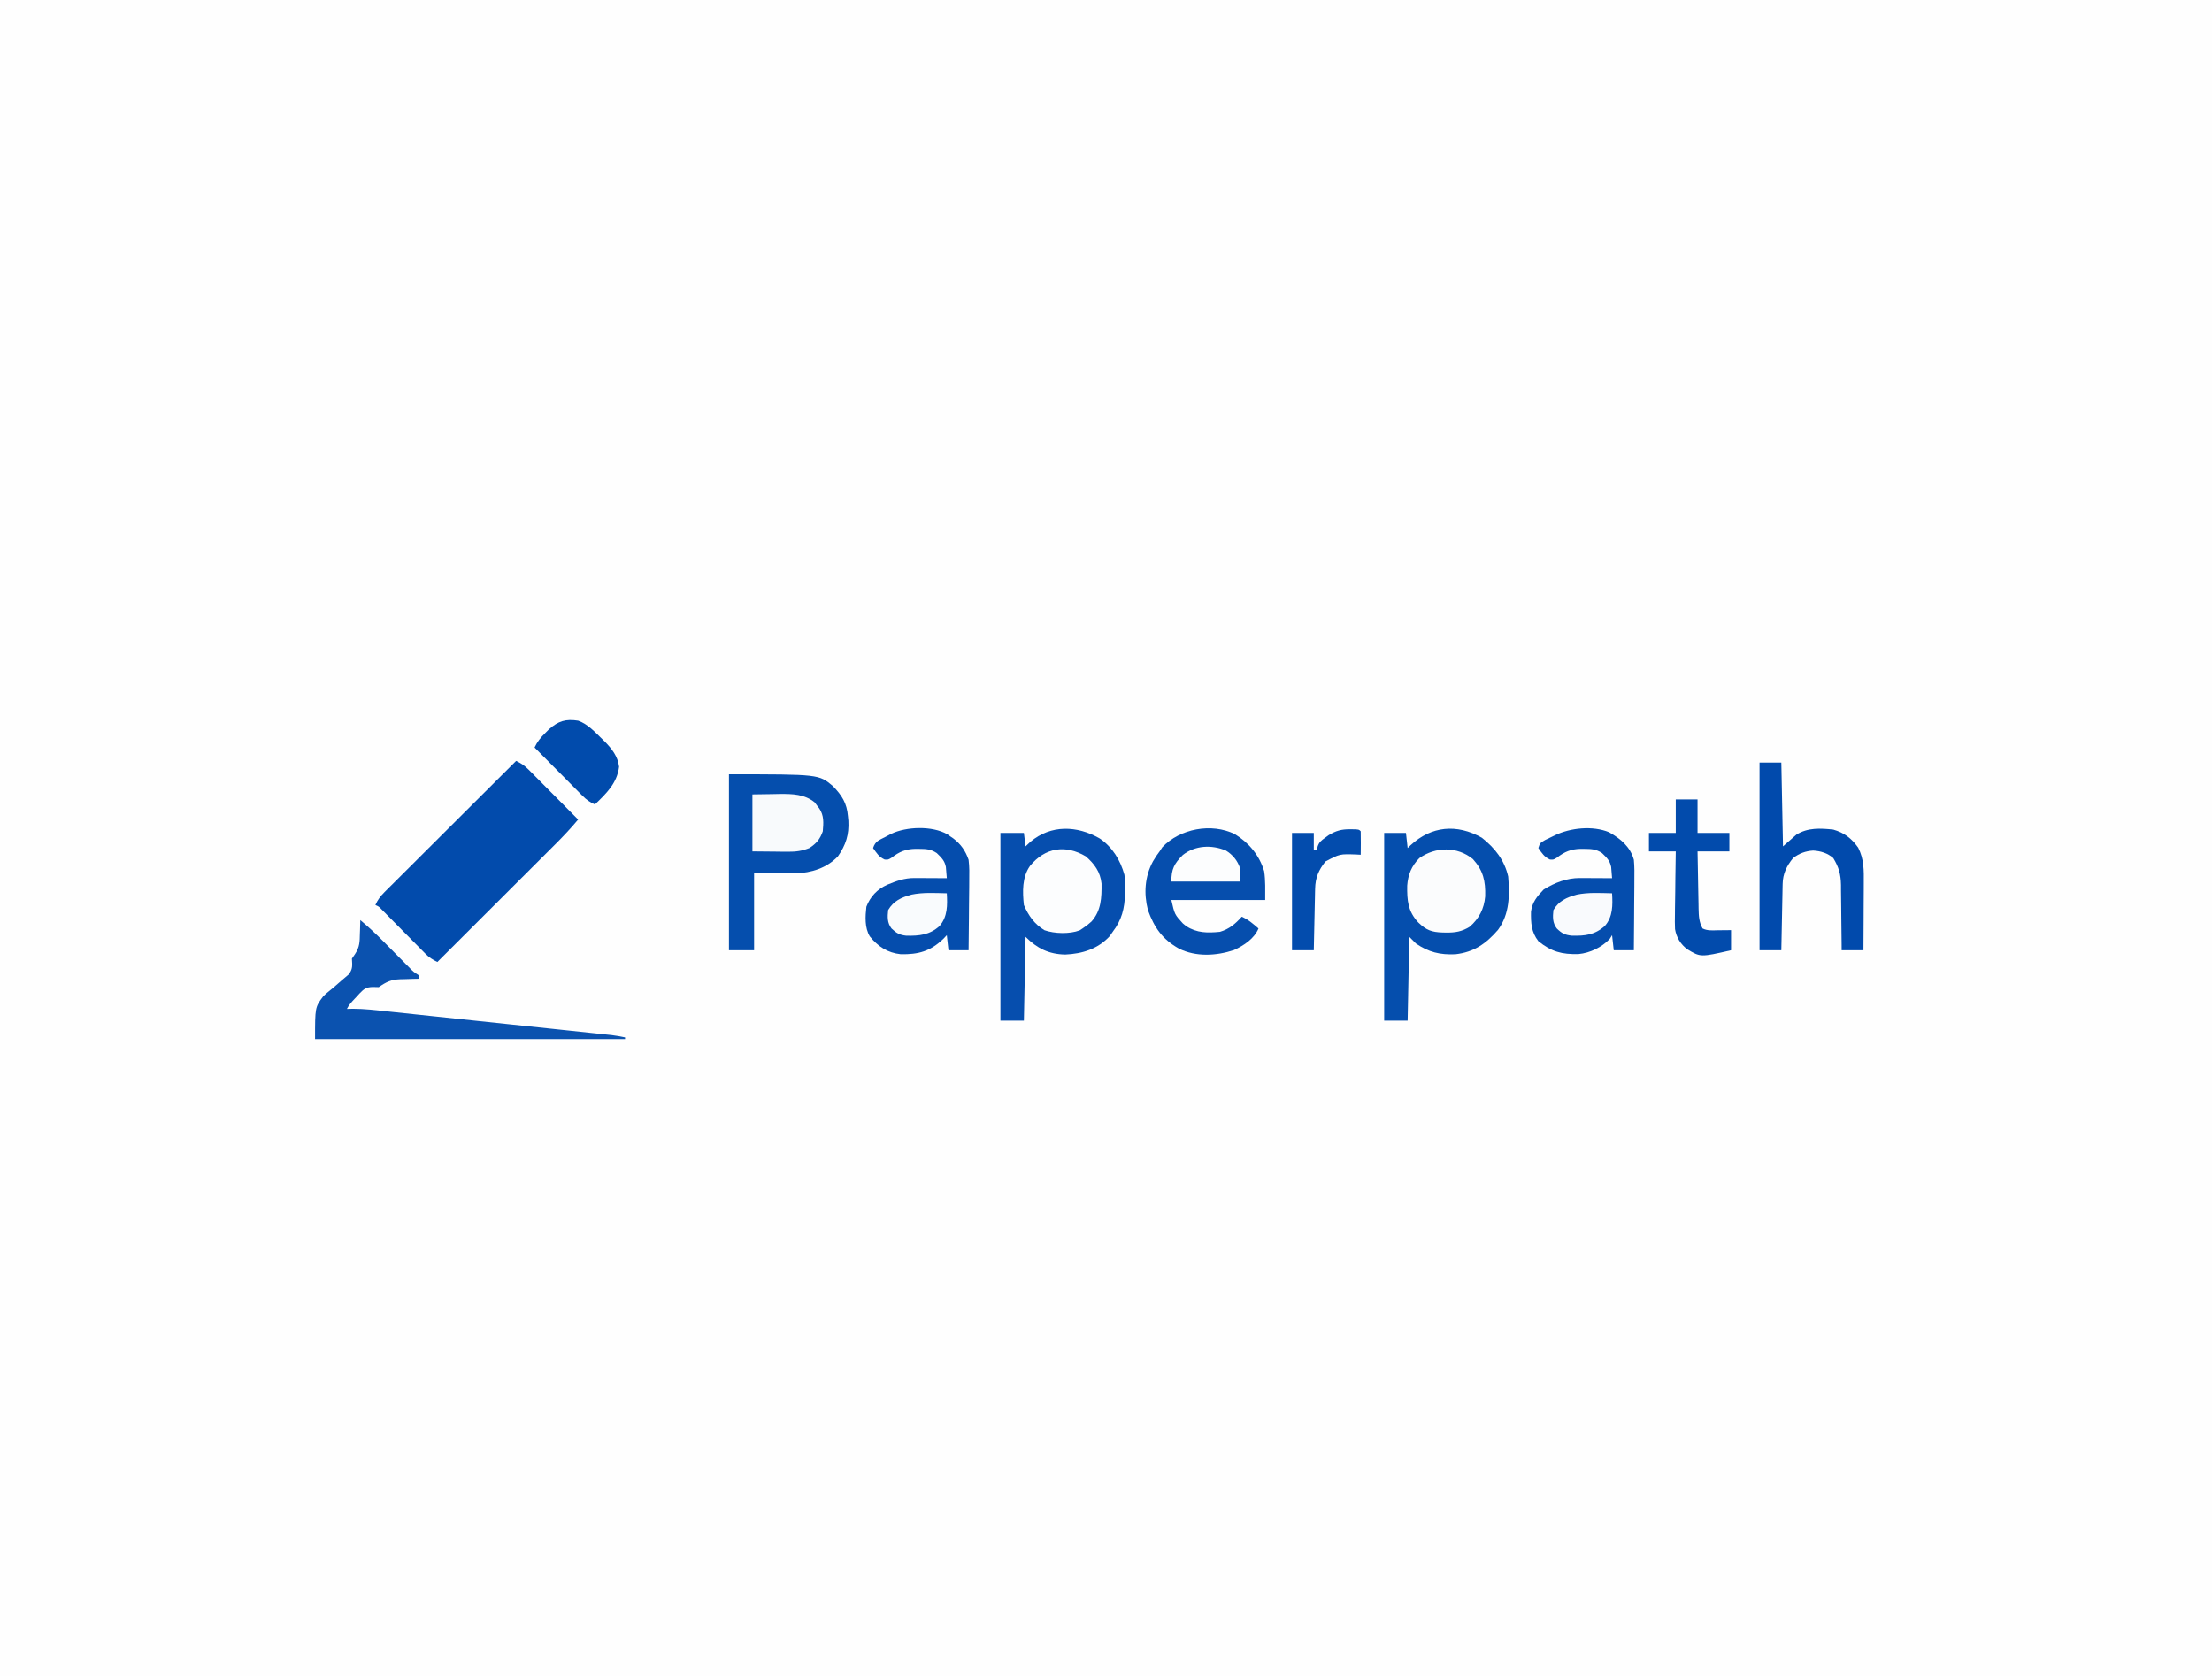
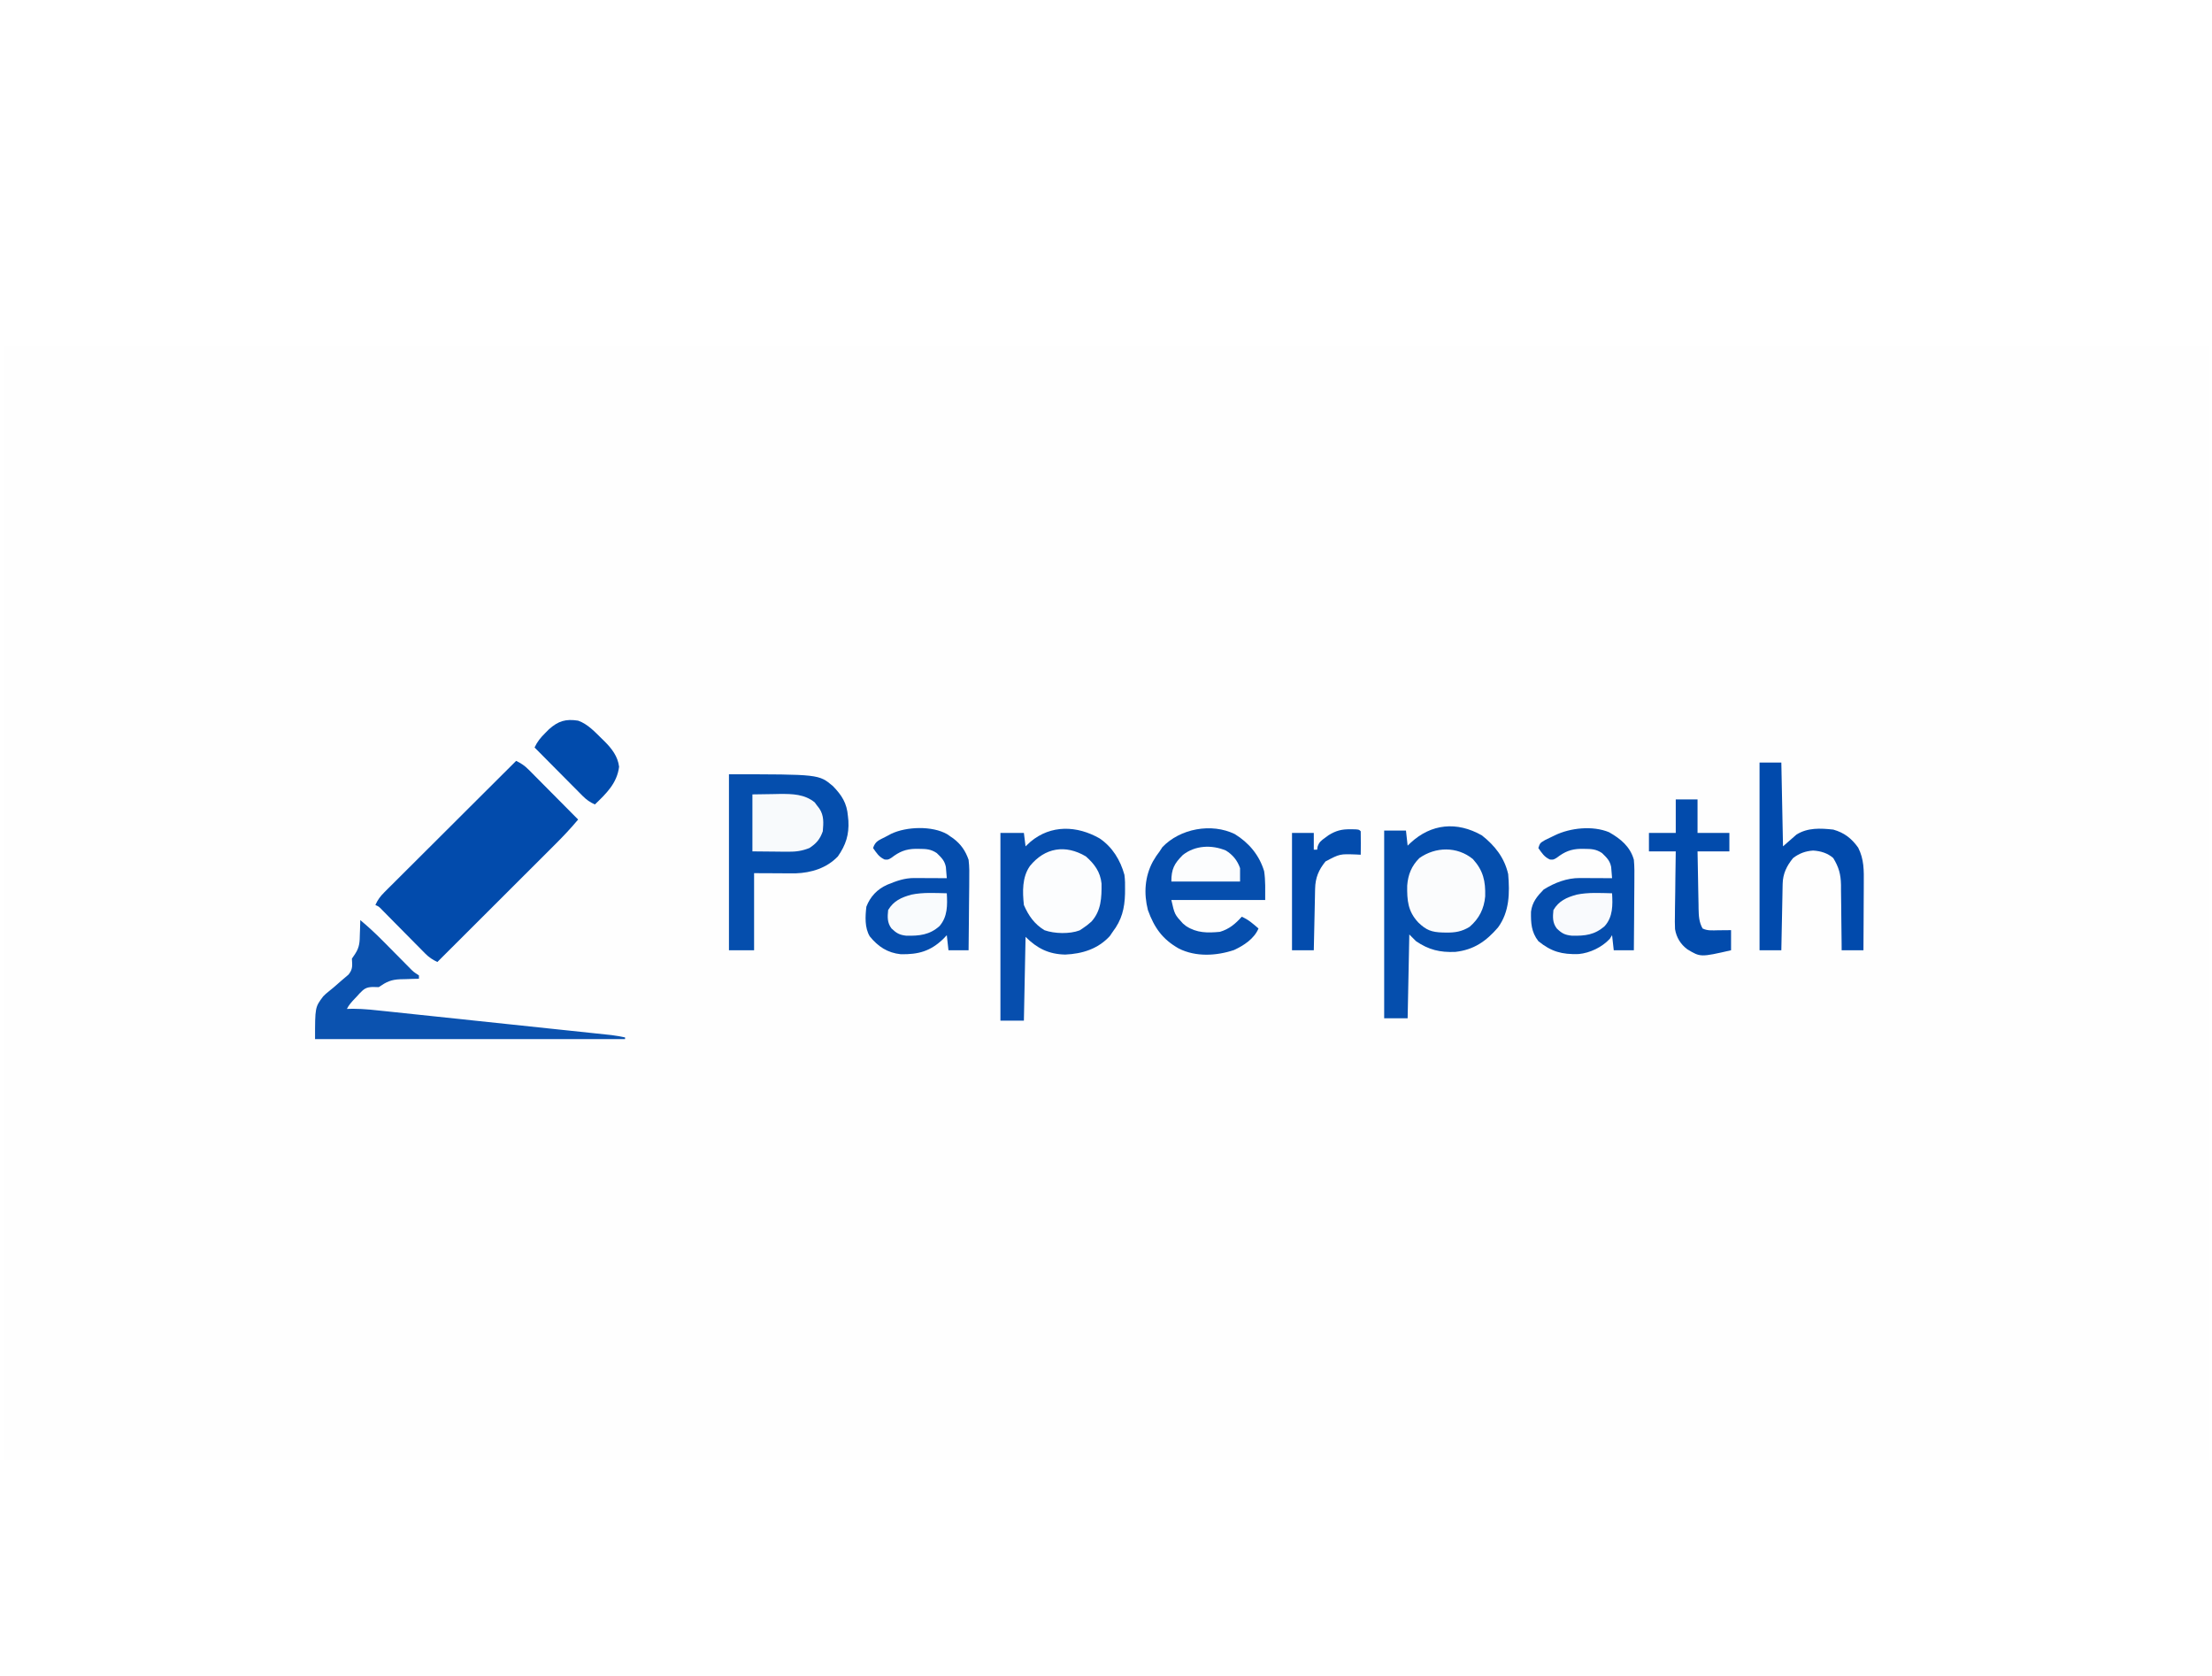
- <svg xmlns="http://www.w3.org/2000/svg" version="1.1" width="1320" height="1000">
-   <path d="M0 0 C435.6 0 871.2 0 1320 0 C1320 330 1320 660 1320 1000 C884.4 1000 448.8 1000 0 1000 C0 670 0 340 0 0 Z " fill="#FEFEFE" transform="translate(0,0)" />
-   <path d="M0 0 C3.017 1.446 5.12 2.875 7.483 5.256 C8.474 6.247 8.474 6.247 9.485 7.258 C10.186 7.969 10.887 8.681 11.609 9.414 C12.336 10.144 13.063 10.873 13.812 11.625 C16.129 13.954 18.44 16.289 20.75 18.625 C22.321 20.206 23.893 21.787 25.465 23.367 C29.315 27.24 33.159 31.118 37 35 C32.616 40.245 28.003 45.135 23.159 49.955 C22.397 50.717 21.635 51.478 20.851 52.263 C18.353 54.76 15.852 57.253 13.352 59.746 C11.611 61.485 9.871 63.223 8.131 64.962 C3.566 69.523 -1.001 74.081 -5.57 78.638 C-10.237 83.296 -14.902 87.956 -19.566 92.615 C-28.708 101.746 -37.853 110.874 -47 120 C-49.918 118.598 -51.989 117.254 -54.268 114.943 C-54.882 114.326 -55.496 113.709 -56.128 113.073 C-56.779 112.408 -57.431 111.743 -58.102 111.059 C-59.118 110.034 -59.118 110.034 -60.155 108.989 C-62.317 106.81 -64.471 104.624 -66.625 102.438 C-68.787 100.248 -70.95 98.06 -73.116 95.875 C-74.463 94.516 -75.808 93.153 -77.15 91.788 C-77.757 91.174 -78.365 90.56 -78.991 89.927 C-79.525 89.385 -80.059 88.843 -80.61 88.284 C-81.992 86.888 -81.992 86.888 -84 86 C-82.622 82.904 -81.041 80.793 -78.646 78.406 C-77.954 77.71 -77.261 77.015 -76.547 76.298 C-75.788 75.546 -75.028 74.794 -74.246 74.019 C-73.446 73.218 -72.645 72.418 -71.821 71.593 C-69.175 68.948 -66.521 66.31 -63.867 63.672 C-62.031 61.84 -60.196 60.007 -58.36 58.174 C-54.022 53.842 -49.679 49.515 -45.335 45.191 C-40.388 40.266 -35.446 35.335 -30.505 30.405 C-20.343 20.263 -10.174 10.129 0 0 Z " fill="#024BAC" transform="translate(308,454)" />
-   <path d="M0 0 C7.596 5.145 12.338 12.953 14.758 21.715 C15.149 24.688 15.188 27.594 15.133 30.59 C15.12 31.772 15.12 31.772 15.106 32.978 C14.887 41.721 13.163 48.672 7.758 55.715 C6.892 56.983 6.892 56.983 6.008 58.277 C-1.077 65.953 -10.365 68.82 -20.555 69.277 C-30.375 69.09 -37.368 65.589 -44.242 58.715 C-44.572 75.215 -44.902 91.715 -45.242 108.715 C-49.862 108.715 -54.482 108.715 -59.242 108.715 C-59.242 71.755 -59.242 34.795 -59.242 -3.285 C-54.622 -3.285 -50.002 -3.285 -45.242 -3.285 C-44.912 -0.645 -44.582 1.995 -44.242 4.715 C-43.273 3.807 -42.303 2.9 -41.305 1.965 C-29.103 -8.272 -13.55 -7.767 0 0 Z " fill="#064EAE" transform="translate(656.2422,500.2852)" />
-   <path d="M0 0 C7.801 6.168 13.458 13.333 15.688 23.125 C16.633 34.334 16.516 45.519 9.629 54.941 C2.461 63.245 -4.826 68.279 -15.805 69.52 C-24.954 69.922 -31.718 68.323 -39.312 63.125 C-40.633 61.805 -41.953 60.485 -43.312 59.125 C-43.642 75.625 -43.972 92.125 -44.312 109.125 C-48.932 109.125 -53.553 109.125 -58.312 109.125 C-58.312 72.165 -58.312 35.205 -58.312 -2.875 C-54.023 -2.875 -49.733 -2.875 -45.312 -2.875 C-44.983 0.095 -44.653 3.065 -44.312 6.125 C-43.744 5.582 -43.176 5.04 -42.59 4.48 C-30.223 -6.978 -15 -8.49 0 0 Z " fill="#054EAD" transform="translate(884.3125,499.875)" />
-   <path d="M0 0 C53.639 0 53.639 0 62 7 C67.373 12.542 70.366 17.185 71 25 C71.089 25.891 71.178 26.781 71.27 27.699 C71.737 36.013 69.763 42.16 65 49 C58.311 55.978 49.23 58.782 39.749 59.114 C38.036 59.106 38.036 59.106 36.289 59.098 C35.167 59.095 34.045 59.093 32.889 59.09 C31.482 59.081 30.075 59.072 28.625 59.062 C21.881 59.032 21.881 59.032 15 59 C15 74.18 15 89.36 15 105 C10.05 105 5.1 105 0 105 C0 70.35 0 35.7 0 0 Z " fill="#054EAD" transform="translate(435,462)" />
-   <path d="M0 0 C8.427 5.192 14.599 12.543 17.512 22.129 C18.358 27.799 18.137 33.583 18.137 39.316 C-0.343 39.316 -18.823 39.316 -37.863 39.316 C-35.907 47.954 -35.907 47.954 -30.988 53.316 C-30.331 53.853 -29.673 54.389 -28.996 54.941 C-22.617 59.054 -16.261 59.041 -8.863 58.316 C-3.357 56.692 0.377 53.546 4.137 49.316 C8.078 50.984 10.926 53.544 14.137 56.316 C11.6 62.423 5.39 66.486 -0.488 69.191 C-11.071 72.719 -23.252 73.361 -33.363 68.316 C-43.187 62.779 -48.054 55.846 -51.863 45.316 C-54.385 35.391 -53.73 25.334 -48.863 16.316 C-46.863 13.004 -46.863 13.004 -44.863 10.316 C-44.327 9.491 -43.791 8.666 -43.238 7.816 C-32.66 -3.319 -13.901 -6.774 0 0 Z " fill="#064EAD" transform="translate(736.8633,497.6836)" />
-   <path d="M0 0 C0.589 0.415 1.178 0.83 1.785 1.258 C2.426 1.694 3.066 2.129 3.727 2.578 C8.196 5.993 10.935 9.903 12.785 15.258 C13.312 19.465 13.252 23.617 13.176 27.852 C13.17 29.039 13.164 30.226 13.159 31.449 C13.136 35.219 13.086 38.988 13.035 42.758 C13.015 45.323 12.997 47.888 12.98 50.453 C12.937 56.722 12.868 62.99 12.785 69.258 C8.825 69.258 4.865 69.258 0.785 69.258 C0.29 64.803 0.29 64.803 -0.215 60.258 C-1.267 61.372 -1.267 61.372 -2.34 62.508 C-10.051 69.884 -17.191 71.81 -27.668 71.633 C-35.591 70.795 -41.192 67.093 -46.156 61.004 C-49.295 55.827 -48.878 49.071 -48.215 43.258 C-45.858 37.195 -41.723 32.829 -35.781 30.168 C-30.206 27.894 -25.524 26.129 -19.453 26.16 C-18.335 26.163 -17.217 26.167 -16.064 26.17 C-14.897 26.178 -13.73 26.187 -12.527 26.195 C-11.348 26.2 -10.17 26.204 -8.955 26.209 C-6.042 26.221 -3.128 26.237 -0.215 26.258 C-0.319 24.828 -0.44 23.4 -0.566 21.973 C-0.632 21.177 -0.697 20.382 -0.764 19.562 C-1.515 15.723 -3.444 13.963 -6.215 11.258 C-9.815 8.858 -12.598 8.797 -16.777 8.758 C-17.492 8.751 -18.208 8.743 -18.944 8.736 C-24.772 8.868 -28.537 10.449 -33.199 14.043 C-35.215 15.258 -35.215 15.258 -37.305 15.121 C-40.689 13.592 -42.097 11.283 -44.215 8.258 C-42.825 4.089 -40.742 3.64 -36.902 1.633 C-35.751 1.022 -34.6 0.411 -33.414 -0.219 C-24.23 -4.592 -8.944 -5.085 0 0 Z " fill="#054DAD" transform="translate(565.2148,497.7422)" />
-   <path d="M0 0 C6.883 3.902 12.633 8.595 14.812 16.438 C15.214 20.607 15.162 24.748 15.105 28.934 C15.101 30.122 15.097 31.311 15.093 32.536 C15.076 36.316 15.038 40.095 15 43.875 C14.985 46.445 14.971 49.014 14.959 51.584 C14.926 57.869 14.874 64.153 14.812 70.438 C10.852 70.438 6.893 70.438 2.812 70.438 C2.317 65.983 2.317 65.983 1.812 61.438 C1.132 62.52 1.132 62.52 0.438 63.625 C-4.211 68.606 -11.368 72.09 -18.191 72.711 C-28.169 72.996 -34.449 71.287 -42.188 65 C-46.405 59.596 -46.686 54.09 -46.57 47.414 C-45.836 41.702 -42.908 38.207 -39 34.188 C-32.463 30.12 -25.13 27.301 -17.426 27.34 C-16.308 27.343 -15.189 27.346 -14.037 27.35 C-12.87 27.358 -11.703 27.366 -10.5 27.375 C-9.321 27.38 -8.142 27.384 -6.928 27.389 C-4.014 27.4 -1.101 27.417 1.812 27.438 C1.708 26.008 1.588 24.58 1.461 23.152 C1.396 22.357 1.33 21.561 1.263 20.742 C0.512 16.903 -1.417 15.142 -4.188 12.438 C-7.787 10.038 -10.57 9.977 -14.75 9.938 C-15.465 9.93 -16.18 9.923 -16.917 9.916 C-22.745 10.048 -26.51 11.628 -31.172 15.223 C-33.188 16.438 -33.188 16.438 -35.277 16.301 C-38.662 14.771 -40.07 12.462 -42.188 9.438 C-41.188 6.438 -41.188 6.438 -38.133 4.648 C-36.864 4.026 -35.591 3.415 -34.312 2.812 C-33.674 2.501 -33.036 2.189 -32.379 1.867 C-23.115 -2.62 -9.804 -4.046 0 0 Z " fill="#054DAD" transform="translate(960.1875,496.5625)" />
-   <path d="M0 0 C4.653 3.884 9.05 7.92 13.301 12.238 C14.144 13.088 14.144 13.088 15.005 13.954 C16.777 15.738 18.545 17.525 20.312 19.312 C22.66 21.686 25.011 24.057 27.363 26.426 C27.9 26.971 28.436 27.515 28.989 28.076 C31.726 30.891 31.726 30.891 35 33 C35 33.66 35 34.32 35 35 C33.77 35.026 32.54 35.052 31.273 35.078 C29.641 35.134 28.008 35.192 26.375 35.25 C25.567 35.264 24.759 35.278 23.926 35.293 C18.335 35.52 15.677 36.796 11 40 C9.842 39.972 8.685 39.943 7.492 39.914 C3.508 40.012 2.247 40.984 -0.477 43.812 C-0.938 44.328 -1.4 44.844 -1.875 45.375 C-2.36 45.883 -2.844 46.391 -3.344 46.914 C-5.168 48.85 -6.804 50.608 -8 53 C-6.233 52.955 -6.233 52.955 -4.431 52.909 C2.386 52.915 9.126 53.727 15.896 54.453 C17.386 54.609 18.877 54.765 20.368 54.921 C24.393 55.342 28.417 55.77 32.441 56.198 C36.661 56.646 40.882 57.09 45.102 57.534 C52.184 58.28 59.265 59.029 66.346 59.781 C74.528 60.65 82.711 61.514 90.894 62.375 C99.618 63.293 108.342 64.214 117.067 65.137 C119.577 65.402 122.087 65.667 124.597 65.931 C128.54 66.347 132.483 66.765 136.426 67.184 C137.872 67.338 139.318 67.491 140.764 67.643 C142.739 67.85 144.714 68.061 146.689 68.272 C147.793 68.389 148.898 68.506 150.036 68.627 C152.729 68.966 155.348 69.428 158 70 C158 70.33 158 70.66 158 71 C96.95 71 35.9 71 -27 71 C-27 52 -27 52 -22.188 45.578 C-20.582 43.976 -20.582 43.976 -19.18 42.852 C-18.659 42.423 -18.137 41.994 -17.601 41.552 C-17.072 41.122 -16.544 40.693 -16 40.25 C-14.415 38.897 -12.846 37.531 -11.292 36.141 C-9.895 34.901 -8.458 33.705 -7.02 32.513 C-4.361 29.205 -4.781 27.141 -5 23 C-4.355 22.049 -3.711 21.097 -3.047 20.117 C-0.371 16.043 -0.339 12.892 -0.25 8.125 C-0.206 6.949 -0.206 6.949 -0.16 5.75 C-0.09 3.834 -0.043 1.917 0 0 Z " fill="#0B52AF" transform="translate(215,549)" />
-   <path d="M0 0 C4.29 0 8.58 0 13 0 C13.33 16.5 13.66 33 14 50 C16.64 47.69 19.28 45.38 22 43 C28.683 38.772 36.308 39.163 44 40 C50.59 41.863 54.877 45.231 58.844 50.742 C62.405 57.697 62.267 64.4 62.195 72.059 C62.192 73.203 62.19 74.347 62.187 75.526 C62.176 79.163 62.15 82.8 62.125 86.438 C62.115 88.911 62.106 91.384 62.098 93.857 C62.076 99.905 62.041 105.952 62 112 C57.71 112 53.42 112 49 112 C48.986 109.927 48.986 109.927 48.972 107.812 C48.932 102.661 48.866 97.51 48.792 92.359 C48.764 90.134 48.743 87.909 48.729 85.684 C48.707 82.476 48.661 79.27 48.609 76.062 C48.608 75.076 48.607 74.089 48.606 73.072 C48.471 66.651 47.354 62.507 44 57 C40.648 54.014 36.444 52.78 32 52.5 C27.435 52.787 23.625 54.204 20 57 C16.2 61.675 13.916 66.309 13.795 72.38 C13.775 73.26 13.755 74.141 13.734 75.048 C13.709 76.469 13.709 76.469 13.684 77.918 C13.663 78.89 13.642 79.863 13.621 80.865 C13.555 83.972 13.496 87.08 13.438 90.188 C13.394 92.294 13.351 94.4 13.307 96.506 C13.2 101.67 13.098 106.835 13 112 C8.71 112 4.42 112 0 112 C0 75.04 0 38.08 0 0 Z " fill="#014AAC" transform="translate(1050,455)" />
-   <path d="M0 0 C6.213 6.88 7.598 13.157 7.348 22.27 C6.688 29.665 3.743 35.537 -1.934 40.422 C-6.544 43.274 -10.541 43.939 -15.871 43.859 C-16.582 43.851 -17.293 43.843 -18.025 43.834 C-24.681 43.618 -27.821 42.432 -32.602 37.809 C-38.778 31.192 -39.327 24.67 -39.188 15.84 C-38.703 9.324 -36.624 4.113 -31.934 -0.578 C-22.293 -7.389 -9.41 -7.68 0 0 Z " fill="#FBFCFD" transform="translate(878.9336,512.5781)" />
-   <path d="M0 0 C5.152 4.553 8.605 9.24 9.336 16.199 C9.43 24.59 9.168 32.358 3.316 38.875 C1.601 40.409 -0.071 41.748 -2 43 C-2.572 43.373 -3.145 43.745 -3.734 44.129 C-9.668 46.41 -18.761 46.139 -24.688 44.055 C-30.662 40.456 -34.259 35.344 -37 29 C-37.845 21.084 -38.098 12.381 -33.367 5.691 C-24.466 -5.217 -12.285 -7.278 0 0 Z " fill="#FCFDFE" transform="translate(648,511)" />
-   <path d="M0 0 C4.29 0 8.58 0 13 0 C13 6.6 13 13.2 13 20 C19.27 20 25.54 20 32 20 C32 23.63 32 27.26 32 31 C25.73 31 19.46 31 13 31 C13.097 36.748 13.2 42.495 13.317 48.242 C13.356 50.197 13.39 52.151 13.422 54.106 C13.468 56.918 13.526 59.731 13.586 62.543 C13.597 63.414 13.609 64.285 13.621 65.182 C13.725 69.494 13.847 73.139 16 77 C19.065 78.533 22.268 78.103 25.625 78.062 C26.685 78.056 26.685 78.056 27.766 78.049 C29.51 78.037 31.255 78.019 33 78 C33 81.96 33 85.92 33 90 C14.761 94.169 14.761 94.169 6.882 89.41 C2.863 86.4 0.39 82.351 -0.433 77.393 C-0.576 74.415 -0.563 71.48 -0.488 68.5 C-0.478 66.886 -0.478 66.886 -0.467 65.239 C-0.439 61.825 -0.376 58.413 -0.312 55 C-0.287 52.676 -0.265 50.352 -0.244 48.027 C-0.189 42.351 -0.103 36.676 0 31 C-5.28 31 -10.56 31 -16 31 C-16 27.37 -16 23.74 -16 20 C-10.72 20 -5.44 20 0 20 C0 13.4 0 6.8 0 0 Z " fill="#024BAC" transform="translate(1000,477)" />
-   <path d="M0 0 C5.734 2.012 9.985 6.715 14.25 10.875 C14.758 11.368 15.265 11.862 15.789 12.37 C20.105 16.745 23.655 21.24 24.438 27.5 C23.209 37.324 16.888 43.388 10 50 C7.001 48.654 4.919 47.165 2.608 44.835 C1.968 44.195 1.328 43.554 0.668 42.895 C-0.011 42.205 -0.691 41.515 -1.391 40.805 C-2.095 40.097 -2.8 39.39 -3.526 38.661 C-5.772 36.404 -8.011 34.139 -10.25 31.875 C-11.773 30.342 -13.296 28.809 -14.82 27.277 C-18.552 23.523 -22.278 19.764 -26 16 C-24.35 12.496 -22.448 10.179 -19.688 7.438 C-18.928 6.673 -18.169 5.909 -17.387 5.121 C-11.784 0.142 -7.369 -1.135 0 0 Z " fill="#014BAC" transform="translate(345,430)" />
-   <path d="M0 0 C0.964 0.006 1.928 0.013 2.922 0.02 C5.25 0.188 5.25 0.188 6.25 1.188 C6.323 3.541 6.334 5.896 6.312 8.25 C6.303 9.54 6.294 10.831 6.285 12.16 C6.274 13.159 6.262 14.158 6.25 15.188 C5.404 15.141 4.559 15.095 3.688 15.047 C-6.239 14.683 -6.239 14.683 -14.75 19.188 C-18.836 24.185 -20.816 28.958 -20.955 35.405 C-20.975 36.226 -20.995 37.046 -21.016 37.892 C-21.032 38.768 -21.049 39.644 -21.066 40.547 C-21.087 41.451 -21.108 42.356 -21.129 43.287 C-21.195 46.171 -21.254 49.054 -21.312 51.938 C-21.356 53.895 -21.399 55.852 -21.443 57.809 C-21.55 62.601 -21.652 67.394 -21.75 72.188 C-26.04 72.188 -30.33 72.188 -34.75 72.188 C-34.75 49.087 -34.75 25.988 -34.75 2.188 C-30.46 2.188 -26.17 2.188 -21.75 2.188 C-21.75 5.487 -21.75 8.787 -21.75 12.188 C-21.09 12.188 -20.43 12.188 -19.75 12.188 C-19.662 11.592 -19.575 10.996 -19.484 10.383 C-18.55 7.59 -17.373 6.766 -15 5.062 C-14.325 4.565 -13.649 4.067 -12.953 3.555 C-8.598 0.852 -5.124 -0.076 0 0 Z " fill="#034CAD" transform="translate(805.75,494.8125)" />
-   <path d="M0 0 C6.157 -0.093 6.157 -0.093 12.438 -0.188 C13.713 -0.215 14.988 -0.242 16.302 -0.27 C23.837 -0.325 31.086 -0.184 37.156 4.754 C37.6 5.351 38.043 5.948 38.5 6.562 C38.964 7.162 39.428 7.761 39.906 8.379 C42.794 12.659 42.425 16.981 42 22 C40.334 26.734 38.194 29.269 34 32 C29.619 33.749 25.992 34.238 21.289 34.195 C19.606 34.188 19.606 34.188 17.889 34.18 C15.778 34.153 15.778 34.153 13.625 34.125 C9.129 34.084 4.633 34.042 0 34 C0 22.78 0 11.56 0 0 Z " fill="#F8FAFC" transform="translate(449,474)" />
-   <path d="M0 0 C0.389 7.022 0.555 13.985 -4.359 19.535 C-10.415 24.889 -16.087 25.444 -23.891 25.32 C-28.182 24.878 -29.928 23.989 -33 21 C-35.585 17.592 -35.438 14.159 -35 10 C-31.758 4.514 -27.084 2.447 -21.125 0.812 C-14.212 -0.627 -7.022 -0.155 0 0 Z " fill="#F9FAFD" transform="translate(962,533)" />
-   <path d="M0 0 C0.39 7.047 0.52 13.92 -4.324 19.535 C-10.279 24.896 -16.448 25.454 -24.148 25.32 C-28.266 24.858 -30.005 23.838 -33 21 C-35.585 17.592 -35.438 14.159 -35 10 C-31.758 4.514 -27.084 2.447 -21.125 0.812 C-14.212 -0.627 -7.022 -0.155 0 0 Z " fill="#F9FBFD" transform="translate(565,533)" />
-   <path d="M0 0 C4.055 2.477 6.909 6.003 8.438 10.5 C8.438 13.14 8.438 15.78 8.438 18.5 C-5.093 18.5 -18.622 18.5 -32.562 18.5 C-32.562 11.066 -30.884 7.821 -25.719 2.656 C-18.434 -3.106 -8.51 -3.578 0 0 Z " fill="#FCFDFE" transform="translate(731.5625,507.5)" />
+ <svg xmlns="http://www.w3.org/2000/svg" width="1320" height="1000" version="1.1">
+   <g class="layer">
+     <path d="m2.57,206.43c434.28,0 868.56,0 1316,0c0,219.45 0,438.9 0,665c-434.28,0 -868.56,0 -1316,0c0,-219.45 0,-438.9 0,-665z" fill="#FEFEFE" id="svg_1" />
+     <path d="m308,454c3.02,1.45 5.12,2.87 7.48,5.26c0.99,0.99 0.99,0.99 2,2c0.71,0.71 1.41,1.42 2.13,2.15c0.73,0.73 1.45,1.46 2.2,2.22c2.32,2.32 4.63,4.66 6.94,7c1.57,1.58 3.14,3.16 4.71,4.74c3.86,3.87 7.7,7.75 11.54,11.63c-4.38,5.24 -9,10.14 -13.84,14.95c-0.76,0.77 -1.52,1.53 -2.31,2.31c-2.5,2.5 -5,4.99 -7.5,7.49c-1.74,1.73 -3.48,3.47 -5.22,5.21c-4.56,4.56 -9.13,9.12 -13.7,13.68c-4.67,4.66 -9.33,9.32 -14,13.98c-9.14,9.13 -18.28,18.25 -27.43,27.38c-2.92,-1.4 -4.99,-2.75 -7.27,-5.06c-0.61,-0.61 -1.23,-1.23 -1.86,-1.87c-0.65,-0.66 -1.3,-1.33 -1.97,-2.01c-1.02,-1.03 -1.02,-1.03 -2.06,-2.07c-2.16,-2.18 -4.31,-4.37 -6.47,-6.55c-2.16,-2.19 -4.32,-4.38 -6.49,-6.56c-1.34,-1.36 -2.69,-2.73 -4.03,-4.09c-0.61,-0.62 -1.21,-1.23 -1.84,-1.86c-0.53,-0.54 -1.07,-1.09 -1.62,-1.65c-1.38,-1.39 -1.38,-1.39 -3.39,-2.28c1.38,-3.1 2.96,-5.21 5.35,-7.59c0.7,-0.7 1.39,-1.39 2.1,-2.11c0.76,-0.75 1.52,-1.51 2.3,-2.28c0.8,-0.8 1.6,-1.6 2.43,-2.43c2.65,-2.64 5.3,-5.28 7.95,-7.92c1.84,-1.83 3.67,-3.66 5.51,-5.5c4.34,-4.33 8.68,-8.65 13.03,-12.98c4.94,-4.92 9.88,-9.85 14.82,-14.79c10.17,-10.14 20.34,-20.27 30.51,-30.4z" fill="#024BAC" id="svg_2" />
+     <path d="m656.24,500.29c7.6,5.15 12.34,12.95 14.76,21.71c0.39,2.98 0.43,5.88 0.37,8.88c-0.01,1.18 -0.01,1.18 -0.02,2.39c-0.22,8.74 -1.95,15.69 -7.35,22.73c-0.87,1.27 -0.87,1.27 -1.75,2.57c-7.09,7.67 -16.37,10.54 -26.56,11c-9.82,-0.19 -16.82,-3.69 -23.69,-10.57c-0.33,16.5 -0.66,33 -1,50c-4.62,0 -9.24,0 -14,0c0,-36.96 0,-73.92 0,-112c4.62,0 9.24,0 14,0c0.33,2.64 0.66,5.28 1,8c0.97,-0.9 1.94,-1.81 2.94,-2.75c12.2,-10.23 27.75,-9.73 41.3,-1.96z" fill="#064EAE" id="svg_3" />
+     <path d="m884.31,498.45c7.8,6.17 13.46,13.33 15.69,23.13c0.94,11.2 0.83,22.39 -6.06,31.81c-7.17,8.31 -14.46,13.34 -25.43,14.58c-9.15,0.4 -15.92,-1.2 -23.51,-6.39c-1.32,-1.33 -2.64,-2.65 -4,-4c-0.33,16.5 -0.66,33 -1,50c-4.62,0 -9.24,0 -14,0c0,-36.96 0,-73.93 0,-112.01c4.29,0 8.58,0 13,0c0.33,2.98 0.66,5.94 1,9.01c0.57,-0.55 1.13,-1.09 1.72,-1.65c12.37,-11.46 27.59,-12.97 42.59,-4.48z" fill="#054EAD" id="svg_4" transform="matrix(1 0 0 1 0 0)" />
+     <path d="m435,462c53.64,0 53.64,0 62,7c5.37,5.54 8.37,10.18 9,18c0.09,0.89 0.18,1.78 0.27,2.7c0.47,8.31 -1.51,14.46 -6.27,21.3c-6.69,6.98 -15.77,9.78 -25.25,10.11c-1.71,0 -1.71,0 -3.46,-0.01c-1.12,0 -2.24,-0.01 -3.4,-0.01c-1.41,-0.01 -2.82,-0.02 -4.26,-0.03c-6.75,-0.03 -6.75,-0.03 -13.63,-0.06c0,15.18 0,30.36 0,46c-4.95,0 -9.9,0 -15,0c0,-34.65 0,-69.3 0,-105z" fill="#054EAD" id="svg_5" />
+     <path d="m736.86,497.68c8.43,5.19 14.6,12.54 17.51,22.13c0.85,5.67 0.63,11.45 0.63,17.19c-18.48,0 -36.96,0 -56,0c1.95,8.63 1.95,8.63 6.87,14c0.66,0.53 1.32,1.07 1.99,1.62c6.38,4.11 12.74,4.1 20.14,3.38c5.5,-1.63 9.24,-4.77 13,-9c3.94,1.66 6.79,4.22 10,7c-2.54,6.1 -8.75,10.17 -14.63,12.87c-10.58,3.53 -22.76,4.17 -32.87,-0.87c-9.83,-5.54 -14.69,-12.47 -18.5,-23c-2.52,-9.93 -1.87,-19.99 3,-29c2,-3.32 2,-3.32 4,-6c0.53,-0.83 1.07,-1.65 1.62,-2.5c10.58,-11.14 29.34,-14.59 43.24,-7.82z" fill="#064EAD" id="svg_6" />
+     <path d="m565.21,497.74c0.59,0.42 1.18,0.83 1.79,1.26c0.64,0.43 1.28,0.87 1.94,1.32c4.47,3.41 7.2,7.32 9.06,12.68c0.52,4.2 0.46,8.36 0.39,12.59c-0.01,1.19 -0.02,2.38 -0.02,3.6c-0.02,3.77 -0.07,7.54 -0.12,11.31c-0.02,2.56 -0.04,5.13 -0.06,7.69c-0.04,6.27 -0.11,12.54 -0.19,18.81c-3.96,0 -7.92,0 -12,0c-0.5,-4.46 -0.5,-4.46 -1,-9c-1.06,1.11 -1.06,1.11 -2.13,2.25c-7.71,7.37 -14.85,9.3 -25.33,9.12c-7.92,-0.83 -13.52,-4.54 -18.49,-10.63c-3.13,-5.17 -2.72,-11.93 -2.05,-17.74c2.35,-6.07 6.49,-10.43 12.43,-13.09c5.57,-2.28 10.26,-4.04 16.33,-4.01c1.12,0 2.23,0.01 3.39,0.01c1.16,0.01 2.33,0.02 3.53,0.03c1.18,0 2.36,0 3.57,0.01c2.92,0.01 5.83,0.03 8.75,0.05c-0.11,-1.43 -0.23,-2.86 -0.36,-4.29c-0.06,-0.79 -0.13,-1.59 -0.19,-2.41c-0.76,-3.84 -2.68,-5.6 -5.45,-8.3c-3.6,-2.4 -6.39,-2.46 -10.57,-2.5c-0.71,-0.01 -1.43,-0.02 -2.16,-0.02c-5.83,0.13 -9.6,1.71 -14.26,5.3c-2.01,1.22 -2.01,1.22 -4.1,1.08c-3.39,-1.53 -4.8,-3.84 -6.91,-6.86c1.38,-4.17 3.47,-4.62 7.31,-6.63c1.15,-0.61 2.3,-1.22 3.49,-1.85c9.18,-4.37 24.47,-4.87 33.41,0.22z" fill="#054DAD" id="svg_7" />
+     <path d="m960.19,496.56c6.88,3.9 12.63,8.6 14.81,16.44c0.4,4.17 0.35,8.31 0.3,12.49c-0.01,1.19 -0.01,2.38 -0.02,3.61c-0.01,3.78 -0.05,7.56 -0.09,11.34c-0.02,2.56 -0.03,5.13 -0.04,7.7c-0.03,6.29 -0.09,12.57 -0.15,18.86c-3.96,0 -7.92,0 -12,0c-0.49,-4.46 -0.49,-4.46 -1,-9c-0.68,1.08 -0.68,1.08 -1.37,2.19c-4.65,4.98 -11.81,8.46 -18.63,9.08c-9.98,0.29 -16.26,-1.42 -24,-7.71c-4.22,-5.4 -4.5,-10.91 -4.38,-17.59c0.73,-5.71 3.66,-9.2 7.57,-13.22c6.54,-4.07 13.87,-6.89 21.57,-6.85c1.12,0 2.24,0.01 3.39,0.01c1.17,0.01 2.34,0.02 3.54,0.03c1.18,0 2.36,0 3.57,0.01c2.92,0.01 5.83,0.03 8.74,0.05c-0.1,-1.43 -0.22,-2.86 -0.35,-4.29c-0.06,-0.79 -0.13,-1.59 -0.2,-2.41c-0.75,-3.84 -2.68,-5.6 -5.45,-8.3c-3.6,-2.4 -6.38,-2.46 -10.56,-2.5c-0.72,-0.01 -1.43,-0.02 -2.17,-0.02c-5.82,0.13 -9.59,1.71 -14.25,5.3c-2.02,1.22 -2.02,1.22 -4.11,1.08c-3.38,-1.53 -4.79,-3.84 -6.91,-6.86c1,-3 1,-3 4.06,-4.79c1.27,-0.62 2.54,-1.24 3.82,-1.84c0.64,-0.31 1.27,-0.62 1.93,-0.94c9.27,-4.49 22.58,-5.92 32.38,-1.87z" fill="#054DAD" id="svg_8" />
+     <path d="m215,549c4.65,3.88 9.05,7.92 13.3,12.24c0.84,0.85 0.84,0.85 1.71,1.71c1.77,1.79 3.54,3.57 5.3,5.36c2.35,2.38 4.7,4.75 7.05,7.12c0.54,0.54 1.08,1.09 1.63,1.65c2.74,2.81 2.74,2.81 6.01,4.92c0,0.66 0,1.32 0,2c-1.23,0.03 -2.46,0.05 -3.73,0.08c-1.63,0.05 -3.26,0.11 -4.89,0.17c-0.81,0.01 -1.62,0.03 -2.45,0.04c-5.59,0.23 -8.25,1.51 -12.93,4.71c-1.16,-0.03 -2.32,-0.06 -3.51,-0.09c-3.98,0.1 -5.24,1.07 -7.97,3.9c-0.46,0.52 -0.92,1.03 -1.4,1.57c-0.48,0.5 -0.96,1.01 -1.46,1.53c-1.83,1.94 -3.46,3.7 -4.66,6.09c1.77,-0.04 1.77,-0.04 3.57,-0.09c6.82,0.01 13.56,0.82 20.33,1.54c1.49,0.16 2.98,0.32 4.47,0.47c4.02,0.42 8.05,0.85 12.07,1.28c4.22,0.45 8.44,0.89 12.66,1.33c7.08,0.75 14.16,1.5 21.25,2.25c8.18,0.87 16.36,1.73 24.54,2.59c8.73,0.92 17.45,1.84 26.18,2.77c2.51,0.26 5.02,0.53 7.53,0.79c3.94,0.42 7.88,0.83 11.83,1.25c1.44,0.16 2.89,0.31 4.33,0.46c1.98,0.21 3.95,0.42 5.93,0.63c1.1,0.12 2.21,0.24 3.35,0.36c2.69,0.34 5.31,0.8 7.96,1.37c0,0.33 0,0.66 0,1c-61.05,0 -122.1,0 -185,0c0,-19 0,-19 4.81,-25.42c1.61,-1.6 1.61,-1.6 3.01,-2.73c0.52,-0.43 1.04,-0.86 1.58,-1.3c0.53,-0.43 1.06,-0.86 1.6,-1.3c1.59,-1.35 3.15,-2.72 4.71,-4.11c1.4,-1.24 2.83,-2.43 4.27,-3.63c2.66,-3.3 2.24,-5.37 2.02,-9.51c0.64,-0.95 1.29,-1.9 1.95,-2.88c2.68,-4.08 2.71,-7.23 2.8,-11.99c0.04,-1.18 0.04,-1.18 0.09,-2.38c0.07,-1.92 0.12,-3.83 0.16,-5.75z" fill="#0B52AF" id="svg_9" />
+     <path d="m1050,455c4.29,0 8.58,0 13,0c0.33,16.5 0.66,33 1,50c2.64,-2.31 5.28,-4.62 8,-7c6.68,-4.23 14.31,-3.84 22,-3c6.59,1.86 10.88,5.23 14.84,10.74c3.57,6.96 3.43,13.66 3.36,21.32c-0.01,1.14 -0.01,2.29 -0.01,3.47c-0.01,3.63 -0.04,7.27 -0.06,10.91c-0.02,2.47 -0.02,4.94 -0.03,7.42c-0.02,6.05 -0.06,12.09 -0.1,18.14c-4.29,0 -8.58,0 -13,0c-0.01,-2.07 -0.01,-2.07 -0.03,-4.19c-0.04,-5.15 -0.1,-10.3 -0.18,-15.45c-0.03,-2.23 -0.05,-4.45 -0.06,-6.68c-0.02,-3.2 -0.07,-6.41 -0.12,-9.62c0,-0.98 0,-1.97 0,-2.99c-0.14,-6.42 -1.26,-10.56 -4.61,-16.07c-3.35,-2.99 -7.56,-4.22 -12,-4.5c-4.57,0.29 -8.37,1.7 -12,4.5c-3.8,4.67 -6.08,9.31 -6.21,15.38c-0.02,0.88 -0.04,1.76 -0.06,2.67c-0.02,1.42 -0.02,1.42 -0.05,2.87c-0.02,0.97 -0.04,1.94 -0.06,2.94c-0.06,3.11 -0.12,6.22 -0.18,9.33c-0.05,2.1 -0.09,4.21 -0.13,6.32c-0.11,5.16 -0.21,10.33 -0.31,15.49c-4.29,0 -8.58,0 -13,0c0,-36.96 0,-73.92 0,-112z" fill="#014AAC" id="svg_10" />
+     <path d="m878.93,512.58c6.21,6.88 7.6,13.16 7.35,22.27c-0.66,7.4 -3.61,13.27 -9.28,18.15c-4.61,2.85 -8.61,3.52 -13.94,3.44c-0.71,-0.01 -1.42,-0.02 -2.15,-0.03c-6.66,-0.21 -9.8,-1.4 -14.58,-6.02c-6.18,-6.62 -6.73,-13.14 -6.59,-21.97c0.49,-6.52 2.57,-11.73 7.26,-16.42c9.64,-6.81 22.52,-7.1 31.93,0.58z" fill="#FBFCFD" id="svg_11" />
+     <path d="m648,511c5.15,4.55 8.61,9.24 9.34,16.2c0.09,8.39 -0.17,16.16 -6.02,22.68c-1.72,1.53 -3.39,2.87 -5.32,4.12c-0.57,0.37 -1.14,0.75 -1.73,1.13c-5.94,2.28 -15.03,2.01 -20.96,-0.08c-5.97,-3.59 -9.57,-8.71 -12.31,-15.05c-0.85,-7.92 -1.1,-16.62 3.63,-23.31c8.9,-10.91 21.09,-12.97 33.37,-5.69z" fill="#FCFDFE" id="svg_12" />
+     <path d="m1000,477c4.29,0 8.58,0 13,0c0,6.6 0,13.2 0,20c6.27,0 12.54,0 19,0c0,3.63 0,7.26 0,11c-6.27,0 -12.54,0 -19,0c0.1,5.75 0.2,11.5 0.32,17.24c0.04,1.96 0.07,3.91 0.1,5.87c0.05,2.81 0.11,5.62 0.17,8.43c0.01,0.87 0.02,1.75 0.03,2.64c0.11,4.31 0.23,7.96 2.38,11.82c3.07,1.53 6.27,1.1 9.63,1.06c1.05,0 1.05,0 2.14,-0.01c1.74,-0.01 3.49,-0.03 5.23,-0.05c0,3.96 0,7.92 0,12c-18.24,4.17 -18.24,4.17 -26.12,-0.59c-4.02,-3.01 -6.49,-7.06 -7.31,-12.02c-0.15,-2.97 -0.13,-5.91 -0.06,-8.89c0.01,-1.61 0.01,-1.61 0.02,-3.26c0.03,-3.42 0.09,-6.83 0.16,-10.24c0.02,-2.32 0.05,-4.65 0.07,-6.97c0.05,-5.68 0.14,-11.35 0.24,-17.03c-5.28,0 -10.56,0 -16,0c0,-3.63 0,-7.26 0,-11c5.28,0 10.56,0 16,0c0,-6.6 0,-13.2 0,-20z" fill="#024BAC" id="svg_13" />
+     <path d="m345,430c5.73,2.01 9.99,6.71 14.25,10.88c0.51,0.49 1.02,0.98 1.54,1.49c4.31,4.37 7.86,8.87 8.65,15.13c-1.23,9.82 -7.55,15.89 -14.44,22.5c-3,-1.35 -5.08,-2.84 -7.39,-5.16c-0.64,-0.65 -1.28,-1.29 -1.94,-1.95c-0.68,-0.69 -1.36,-1.37 -2.06,-2.09c-0.71,-0.7 -1.41,-1.41 -2.14,-2.14c-2.24,-2.26 -4.48,-4.52 -6.72,-6.78c-1.52,-1.54 -3.05,-3.07 -4.57,-4.6c-3.73,-3.76 -7.46,-7.52 -11.18,-11.28c1.65,-3.5 3.55,-5.82 6.31,-8.56c0.76,-0.77 1.52,-1.53 2.3,-2.32c5.61,-4.98 10.02,-6.26 17.39,-5.12z" fill="#014BAC" id="svg_14" />
+     <path d="m805.75,494.81c0.96,0.01 1.93,0.01 2.92,0.02c2.33,0.17 2.33,0.17 3.33,1.17c0.07,2.35 0.08,4.71 0.06,7.06c-0.01,1.29 -0.02,2.58 -0.02,3.91c-0.02,1 -0.03,2 -0.04,3.03c-0.85,-0.05 -1.69,-0.1 -2.56,-0.14c-9.93,-0.37 -9.93,-0.37 -18.44,4.14c-4.09,4.99 -6.07,9.77 -6.21,16.22c-0.02,0.82 -0.04,1.64 -0.06,2.48c-0.01,0.88 -0.03,1.75 -0.05,2.66c-0.02,0.9 -0.04,1.81 -0.06,2.74c-0.06,2.88 -0.12,5.76 -0.18,8.65c-0.05,1.95 -0.09,3.91 -0.13,5.87c-0.11,4.79 -0.21,9.58 -0.31,14.38c-4.29,0 -8.58,0 -13,0c0,-23.1 0,-46.2 0,-70c4.29,0 8.58,0 13,0c0,3.3 0,6.6 0,10c0.66,0 1.32,0 2,0c0.09,-0.6 0.18,-1.19 0.27,-1.81c0.93,-2.79 2.11,-3.61 4.48,-5.32c0.68,-0.5 1.35,-0.99 2.05,-1.51c4.35,-2.7 7.83,-3.63 12.95,-3.55z" fill="#034CAD" id="svg_15" />
+     <path d="m449,474c6.16,-0.09 6.16,-0.09 12.44,-0.19c1.27,-0.02 2.55,-0.05 3.86,-0.08c7.54,-0.05 14.79,0.09 20.86,5.02c0.44,0.6 0.88,1.2 1.34,1.81c0.46,0.6 0.93,1.2 1.41,1.82c2.88,4.28 2.51,8.6 2.09,13.62c-1.67,4.73 -3.81,7.27 -8,10c-4.38,1.75 -8.01,2.24 -12.71,2.2c-1.68,-0.01 -1.68,-0.01 -3.4,-0.02c-2.11,-0.03 -2.11,-0.03 -4.26,-0.05c-4.5,-0.05 -9,-0.09 -13.63,-0.13c0,-11.22 0,-22.44 0,-34z" fill="#F8FAFC" id="svg_16" />
+     <path d="m962,533c0.39,7.02 0.56,13.99 -4.36,19.54c-6.06,5.35 -11.73,5.9 -19.53,5.78c-4.29,-0.44 -6.04,-1.33 -9.11,-4.32c-2.59,-3.41 -2.44,-6.84 -2,-11c3.24,-5.49 7.92,-7.55 13.87,-9.19c6.92,-1.44 14.11,-0.97 21.13,-0.81z" fill="#F9FAFD" id="svg_17" />
+     <path d="m565,533c0.39,7.05 0.52,13.92 -4.32,19.54c-5.96,5.36 -12.13,5.91 -19.83,5.78c-4.12,-0.46 -5.85,-1.48 -8.85,-4.32c-2.59,-3.41 -2.44,-6.84 -2,-11c3.24,-5.49 7.92,-7.55 13.87,-9.19c6.92,-1.44 14.11,-0.97 21.13,-0.81z" fill="#F9FBFD" id="svg_18" />
+     <path d="m731.56,507.5c4.05,2.48 6.91,6 8.44,10.5c0,2.64 0,5.28 0,8c-13.53,0 -27.06,0 -41,0c0,-7.43 1.68,-10.68 6.84,-15.84c7.29,-5.77 17.21,-6.24 25.72,-2.66z" fill="#FCFDFE" id="svg_19" />
+   </g>
</svg>
